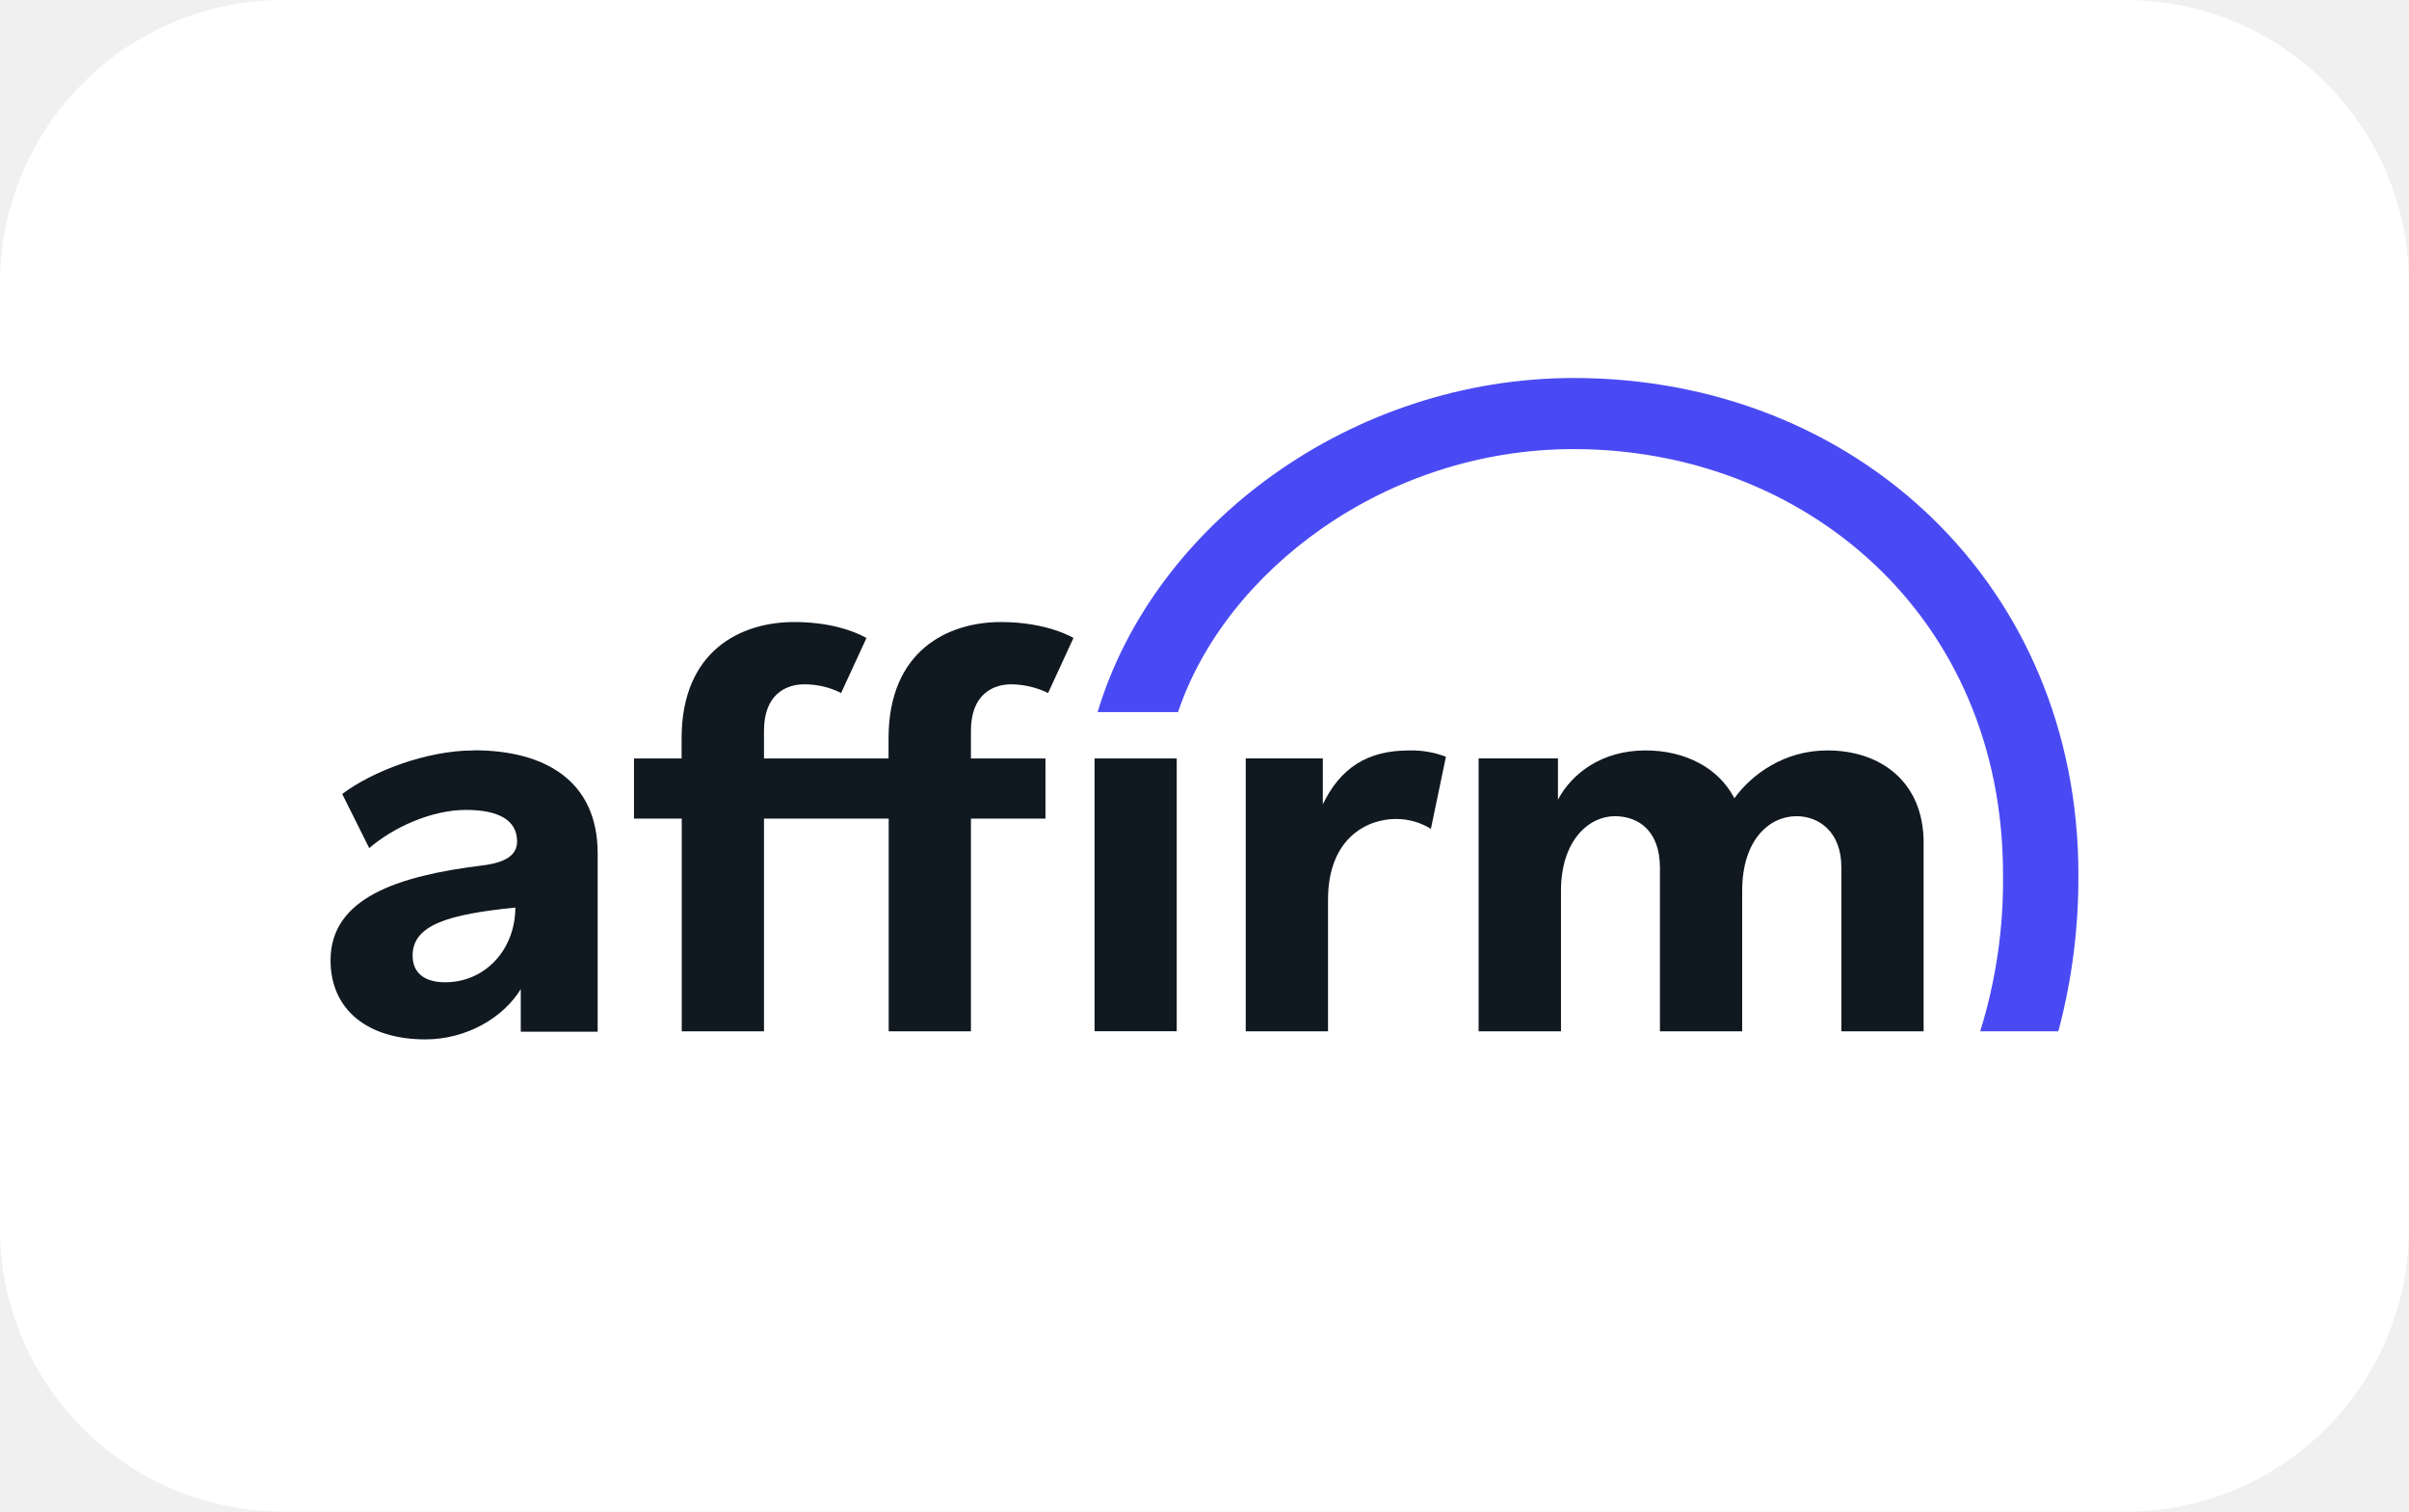
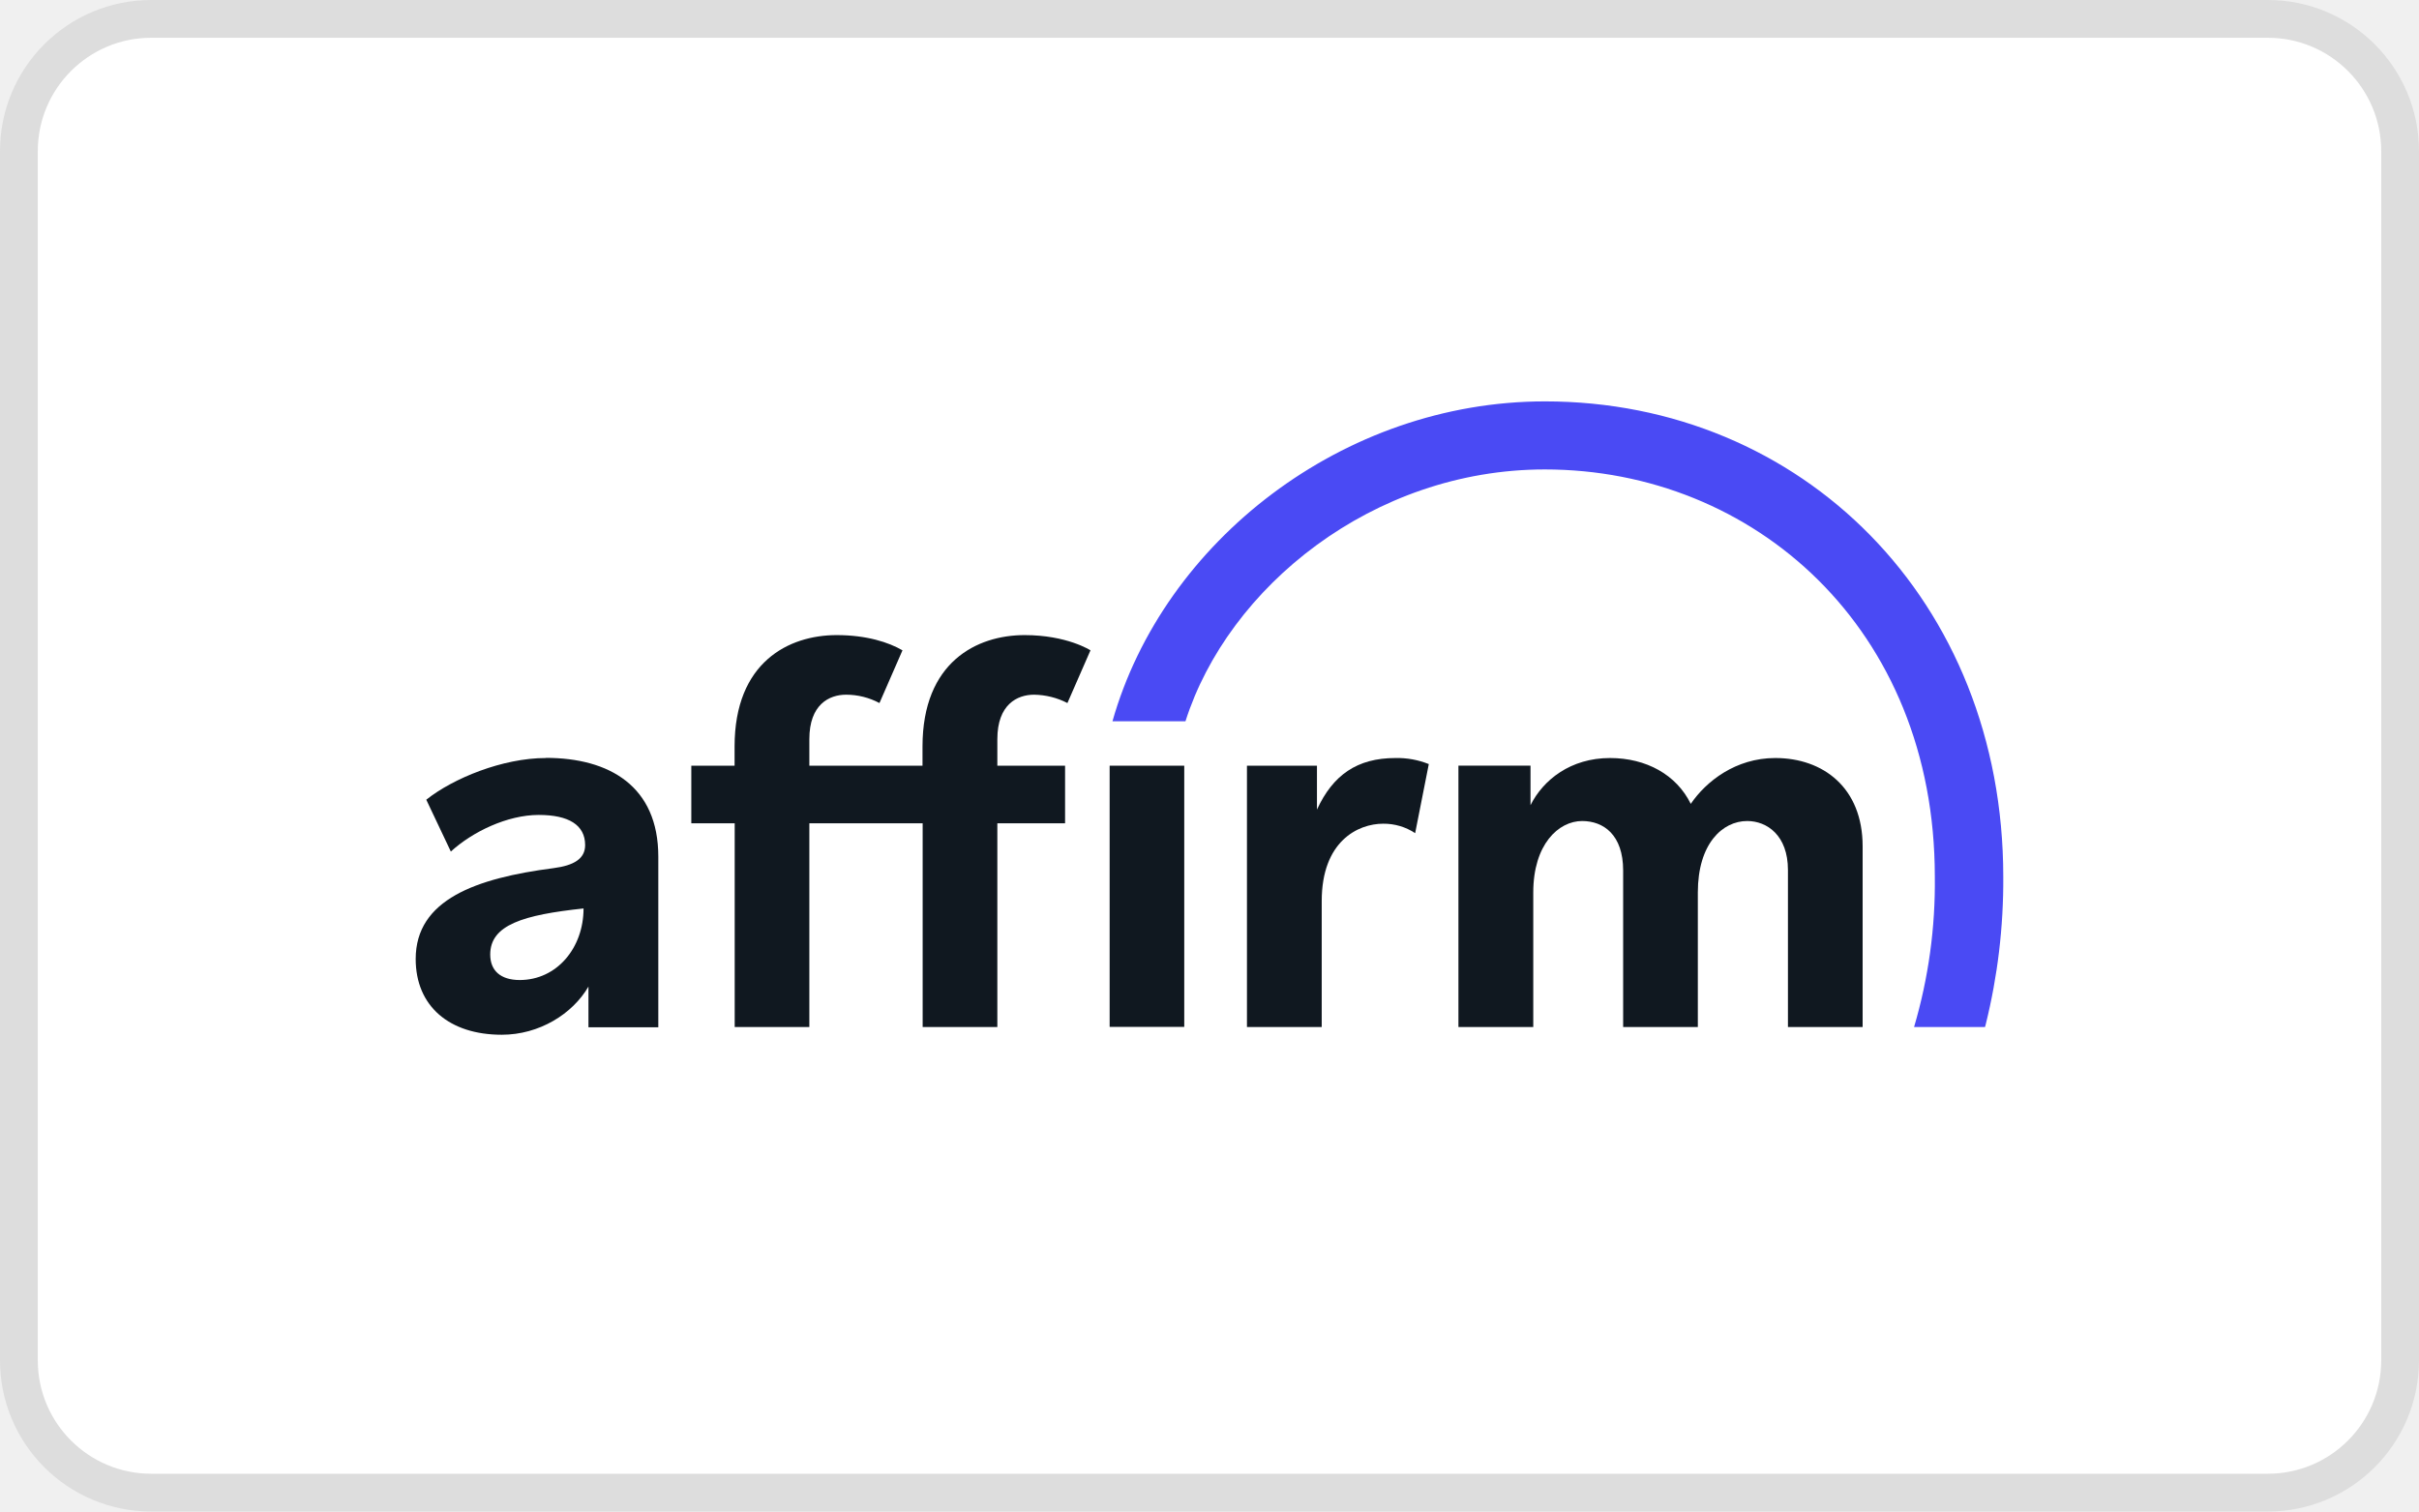
- <svg xmlns="http://www.w3.org/2000/svg" width="51" height="32" viewBox="0 0 51 32" fill="none">
-   <rect width="51" height="32" rx="6" fill="white" />
-   <g clip-path="url(#clip0_1902_115181)">
-     <path fill-rule="evenodd" clip-rule="evenodd" d="M9.426 20.794C8.968 20.794 8.735 20.581 8.735 20.229C8.735 19.574 9.505 19.354 10.91 19.212C10.91 20.085 10.287 20.794 9.422 20.794H9.426ZM10.03 15.886C9.026 15.886 7.872 16.334 7.245 16.808L7.817 17.954C8.32 17.518 9.132 17.145 9.865 17.145C10.562 17.145 10.947 17.366 10.947 17.811C10.947 18.11 10.692 18.261 10.211 18.321C8.41 18.542 6.998 19.014 6.998 20.329C6.998 21.372 7.781 22.003 9.005 22.003C9.878 22.003 10.655 21.543 11.025 20.939V21.84H12.653V18.066C12.653 16.511 11.514 15.883 10.031 15.883L10.03 15.886Z" fill="#101820" />
-     <path fill-rule="evenodd" clip-rule="evenodd" d="M26.373 16.055V21.832H28.115V19.048C28.115 17.726 28.96 17.337 29.548 17.337C29.812 17.335 30.072 17.408 30.293 17.546L30.611 16.019C30.364 15.925 30.1 15.88 29.834 15.886C28.939 15.886 28.376 16.262 28.005 17.026V16.055H26.373Z" fill="#101820" />
-     <path fill-rule="evenodd" clip-rule="evenodd" d="M38.686 15.886C37.765 15.886 37.076 16.401 36.718 16.899C36.385 16.257 35.682 15.886 34.836 15.886C33.915 15.886 33.277 16.37 32.983 16.929V16.055H31.303V21.832H33.047V18.858C33.047 17.793 33.636 17.278 34.186 17.278C34.685 17.278 35.142 17.584 35.142 18.372V21.832H36.883V18.858C36.883 17.778 37.458 17.278 38.034 17.278C38.495 17.278 38.983 17.596 38.983 18.361V21.832H40.724V17.838C40.724 16.541 39.803 15.886 38.69 15.886" fill="#101820" />
-     <path fill-rule="evenodd" clip-rule="evenodd" d="M22.133 16.056H20.555V15.469C20.555 14.704 21.015 14.486 21.412 14.486C21.682 14.489 21.948 14.553 22.189 14.67L22.726 13.505C22.726 13.505 22.181 13.168 21.191 13.168C20.078 13.168 18.811 13.763 18.811 15.631V16.056H16.174V15.469C16.174 14.704 16.633 14.486 17.03 14.486C17.301 14.486 17.568 14.549 17.807 14.67L18.344 13.505C18.024 13.328 17.508 13.168 16.81 13.168C15.697 13.168 14.43 13.763 14.43 15.631V16.056H13.422V17.329H14.433V21.832H16.174V17.329H18.814V21.832H20.555V17.329H22.133V16.056Z" fill="#101820" />
-     <path d="M24.912 16.056H23.173V21.83H24.912V16.056Z" fill="#101820" />
-     <path fill-rule="evenodd" clip-rule="evenodd" d="M23.236 15.074H24.94C25.933 12.111 29.305 9.507 33.315 9.507C38.191 9.507 42.405 13.027 42.405 18.508C42.42 19.633 42.257 20.753 41.922 21.832H43.575L43.591 21.778C43.87 20.71 44.007 19.613 44.001 18.513C44.001 12.401 39.304 8.002 33.318 8.002C28.616 8.002 24.425 11.097 23.237 15.076L23.236 15.074Z" fill="#4A4AF4" />
+ <svg xmlns="http://www.w3.org/2000/svg" width="64" height="40" viewBox="0 0 64 40" fill="none">
+   <rect x="0.5" y="0.5" width="63" height="39" rx="3.5" fill="white" />
+   <g clip-path="url(#clip0_2714_128670)">
+     <path fill-rule="evenodd" clip-rule="evenodd" d="M13.754 25.935C13.235 25.935 12.97 25.679 12.97 25.259C12.97 24.475 13.844 24.211 15.439 24.041C15.439 25.086 14.732 25.935 13.749 25.935H13.754ZM14.44 20.06C13.3 20.06 11.99 20.596 11.278 21.163L11.928 22.535C12.498 22.013 13.421 21.566 14.253 21.566C15.044 21.566 15.481 21.831 15.481 22.364C15.481 22.721 15.192 22.903 14.645 22.974C12.6 23.239 10.998 23.803 10.998 25.378C10.998 26.627 11.887 27.383 13.276 27.383C14.268 27.383 15.149 26.832 15.569 26.108V27.186H17.417V22.669C17.417 20.807 16.125 20.056 14.441 20.056L14.44 20.06Z" fill="#101820" />
+     <path fill-rule="evenodd" clip-rule="evenodd" d="M32.991 20.263V27.178H34.969V23.846C34.969 22.263 35.927 21.798 36.595 21.798C36.895 21.795 37.19 21.882 37.441 22.048L37.802 20.22C37.522 20.108 37.222 20.053 36.92 20.06C35.904 20.06 35.265 20.51 34.843 21.425V20.263H32.991Z" fill="#101820" />
+     <path fill-rule="evenodd" clip-rule="evenodd" d="M46.967 20.06C45.922 20.06 45.139 20.677 44.733 21.273C44.355 20.503 43.557 20.06 42.596 20.06C41.552 20.06 40.827 20.64 40.493 21.308V20.262H38.586V27.178H40.566V23.617C40.566 22.343 41.235 21.727 41.859 21.727C42.425 21.727 42.944 22.092 42.944 23.036V27.178H44.92V23.617C44.92 22.325 45.573 21.727 46.226 21.727C46.75 21.727 47.304 22.107 47.304 23.022V27.178H49.28V22.397C49.28 20.844 48.234 20.06 46.971 20.06" fill="#101820" />
+     <path fill-rule="evenodd" clip-rule="evenodd" d="M28.179 20.263H26.387V19.561C26.387 18.645 26.91 18.384 27.359 18.384C27.667 18.389 27.969 18.464 28.241 18.605L28.851 17.21C28.851 17.21 28.233 16.807 27.108 16.807C25.845 16.807 24.407 17.519 24.407 19.755V20.263H21.413V19.561C21.413 18.645 21.935 18.384 22.386 18.384C22.693 18.384 22.996 18.46 23.268 18.605L23.877 17.21C23.514 16.998 22.929 16.807 22.136 16.807C20.872 16.807 19.435 17.519 19.435 19.755V20.263H18.29V21.788H19.438V27.178H21.413V21.788H24.411V27.178H26.387V21.788H28.179V20.263Z" fill="#101820" />
+     <path d="M31.332 20.263H29.358V27.175H31.332V20.263Z" fill="#101820" />
+     <path fill-rule="evenodd" clip-rule="evenodd" d="M29.431 19.088H31.364C32.492 15.541 36.319 12.423 40.871 12.423C46.406 12.423 51.19 16.638 51.19 23.198C51.207 24.545 51.022 25.886 50.641 27.178H52.518L52.536 27.113C52.853 25.834 53.009 24.521 53.001 23.204C53.001 15.888 47.669 10.622 40.875 10.622C35.537 10.622 30.78 14.327 29.432 19.09L29.431 19.088Z" fill="#4A4AF4" />
  </g>
+   <rect x="0.5" y="0.5" width="63" height="39" rx="3.5" stroke="#DDDDDD" />
  <defs>
-     <clipPath id="clip0_1902_115181">
-       <rect width="37" height="14" fill="white" transform="translate(7 8)" />
+     <clipPath id="clip0_2714_128670">
+       <rect width="42" height="16.759" fill="white" transform="translate(11 10.6201)" />
    </clipPath>
  </defs>
</svg>
